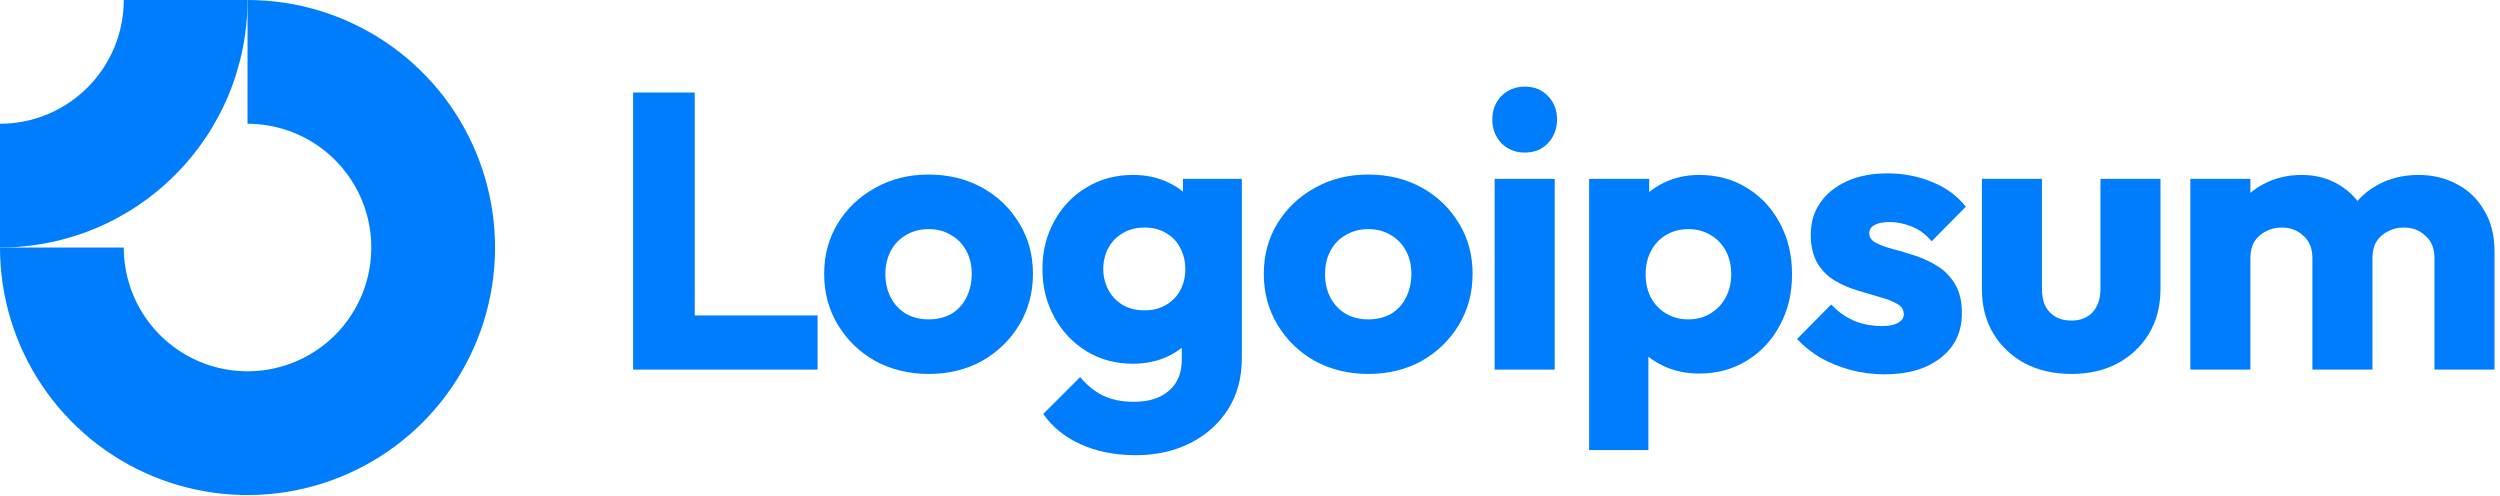
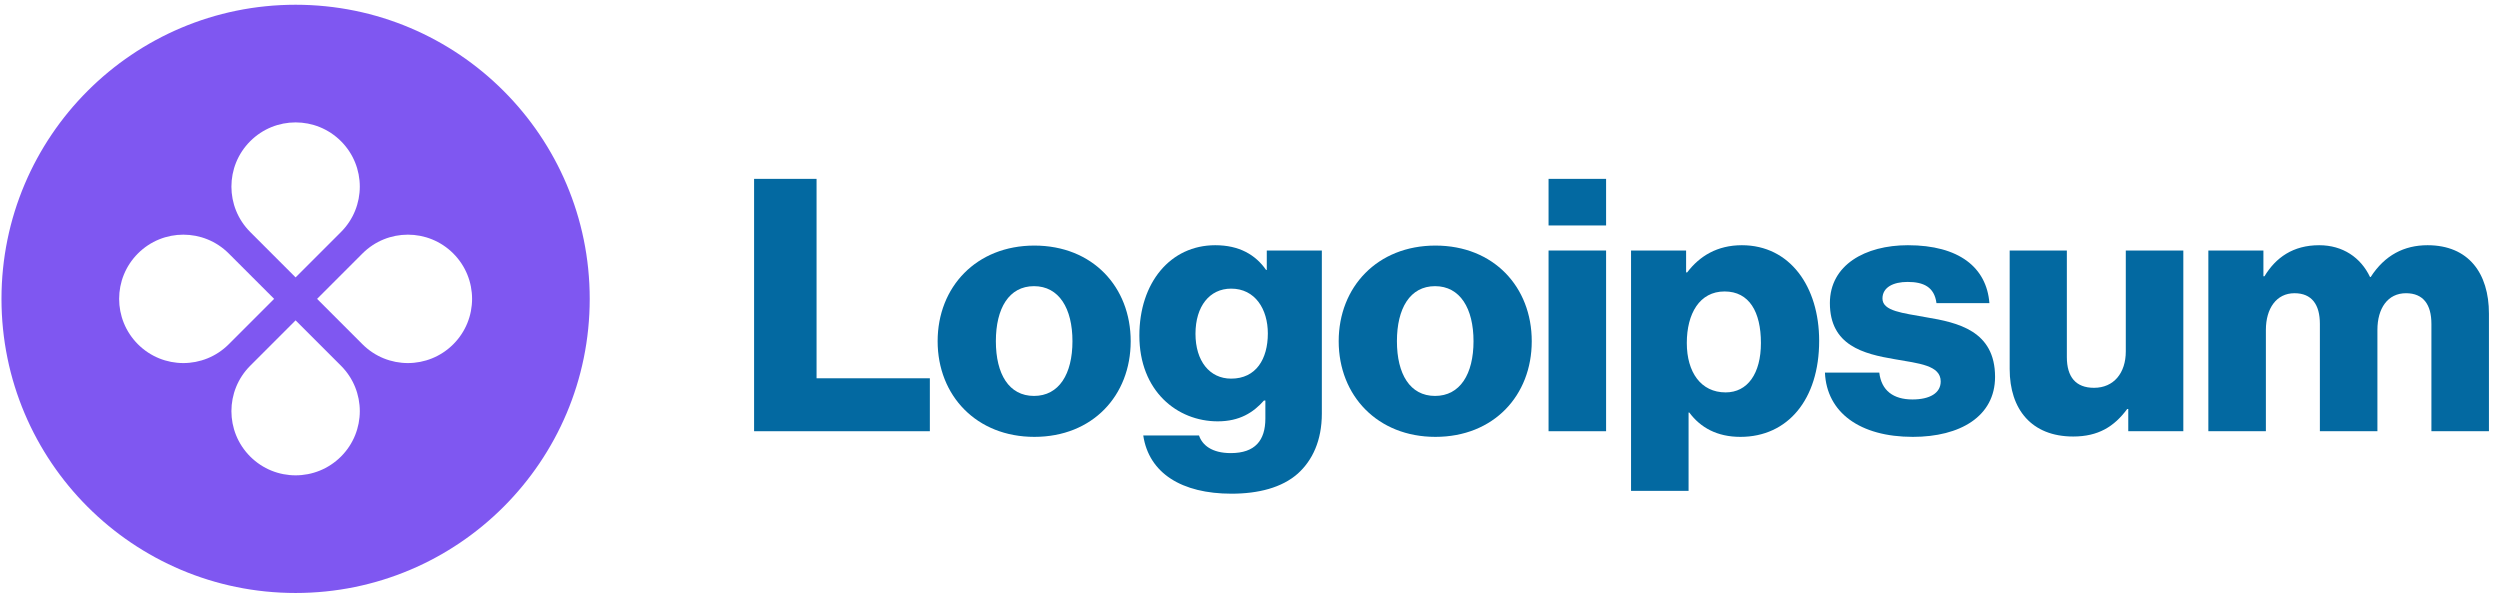
- <svg xmlns="http://www.w3.org/2000/svg" id="logo-87" width="202" height="40" viewBox="0 0 202 40" fill="none">
-   <path class="ccustom" fill-rule="evenodd" clip-rule="evenodd" d="M25.556 11.685C23.911 10.586 21.978 10 20 10V0C23.956 0 27.822 1.173 31.111 3.371C34.4 5.568 36.964 8.692 38.478 12.346C39.991 16.001 40.387 20.022 39.616 23.902C38.844 27.781 36.939 31.345 34.142 34.142C31.345 36.939 27.781 38.844 23.902 39.616C20.022 40.387 16.001 39.991 12.346 38.478C8.692 36.964 5.568 34.4 3.371 31.111C1.173 27.822 0 23.956 0 20H10C10 21.978 10.586 23.911 11.685 25.556C12.784 27.2 14.346 28.482 16.173 29.239C18 29.996 20.011 30.194 21.951 29.808C23.891 29.422 25.672 28.47 27.071 27.071C28.47 25.672 29.422 23.891 29.808 21.951C30.194 20.011 29.996 18 29.239 16.173C28.482 14.346 27.2 12.784 25.556 11.685Z" fill="#007DFC" />
-   <path class="ccustom" fill-rule="evenodd" clip-rule="evenodd" d="M10 1.47023e-06C10 1.313 9.741 2.614 9.239 3.827C8.736 5.04 8 6.142 7.071 7.071C6.142 8 5.04 8.736 3.827 9.239C2.614 9.741 1.313 10 6.15916e-06 10L5.72205e-06 20C2.626 20 5.227 19.483 7.654 18.478C10.08 17.473 12.285 15.999 14.142 14.142C15.999 12.285 17.473 10.08 18.478 7.654C19.483 5.227 20 2.626 20 -3.8147e-06L10 1.47023e-06Z" fill="#007DFC" />
-   <path class="ccustom" d="M125.619 14.453H120.767V29.865H125.619V14.453Z" fill="#007DFC" />
-   <path class="ccustom" d="M121.307 11.567C121.814 12.074 122.448 12.328 123.209 12.328C123.97 12.328 124.594 12.074 125.08 11.567C125.567 11.038 125.81 10.404 125.81 9.664C125.81 8.903 125.567 8.268 125.08 7.761C124.594 7.254 123.97 7 123.209 7C122.448 7 121.814 7.254 121.307 7.761C120.82 8.268 120.577 8.903 120.577 9.664C120.577 10.404 120.82 11.038 121.307 11.567Z" fill="#007DFC" />
-   <path class="ccustom" d="M51.156 29.865V7.476H56.135V25.488H66.061V29.865H51.156Z" fill="#007DFC" />
-   <path class="ccustom" fill-rule="evenodd" clip-rule="evenodd" d="M75.027 30.214C73.442 30.214 72.004 29.865 70.715 29.167C69.446 28.448 68.442 27.476 67.702 26.25C66.962 25.023 66.592 23.649 66.592 22.127C66.592 20.605 66.962 19.241 67.702 18.036C68.442 16.831 69.446 15.88 70.715 15.182C71.983 14.463 73.421 14.104 75.027 14.104C76.634 14.104 78.072 14.453 79.34 15.15C80.609 15.848 81.613 16.81 82.353 18.036C83.093 19.241 83.463 20.605 83.463 22.127C83.463 23.649 83.093 25.023 82.353 26.25C81.613 27.476 80.609 28.448 79.34 29.167C78.072 29.865 76.634 30.214 75.027 30.214ZM75.027 25.806C75.725 25.806 76.338 25.658 76.867 25.362C77.395 25.044 77.797 24.611 78.072 24.061C78.368 23.491 78.516 22.846 78.516 22.127C78.516 21.408 78.368 20.784 78.072 20.256C77.776 19.706 77.364 19.283 76.835 18.987C76.328 18.67 75.725 18.512 75.027 18.512C74.351 18.512 73.748 18.67 73.22 18.987C72.691 19.283 72.279 19.706 71.983 20.256C71.687 20.806 71.539 21.44 71.539 22.159C71.539 22.856 71.687 23.491 71.983 24.061C72.279 24.611 72.691 25.044 73.22 25.362C73.748 25.658 74.351 25.806 75.027 25.806Z" fill="#007DFC" />
-   <path class="ccustom" fill-rule="evenodd" clip-rule="evenodd" d="M87.306 35.89C88.595 36.482 90.086 36.778 91.777 36.778C93.426 36.778 94.896 36.45 96.185 35.795C97.475 35.14 98.49 34.231 99.23 33.068C99.969 31.905 100.34 30.531 100.34 28.945V14.453H95.583V15.488C95.229 15.19 94.827 14.94 94.378 14.738C93.553 14.336 92.612 14.135 91.555 14.135C90.139 14.135 88.881 14.474 87.781 15.15C86.682 15.806 85.815 16.715 85.181 17.877C84.547 19.019 84.23 20.309 84.23 21.746C84.23 23.163 84.547 24.453 85.181 25.615C85.815 26.778 86.682 27.698 87.781 28.374C88.881 29.051 90.139 29.389 91.555 29.389C92.591 29.389 93.532 29.188 94.378 28.787C94.787 28.592 95.157 28.363 95.487 28.099V29.072C95.487 30.15 95.139 30.985 94.441 31.577C93.764 32.169 92.824 32.465 91.619 32.465C90.646 32.465 89.811 32.296 89.113 31.958C88.437 31.62 87.824 31.123 87.274 30.467L84.293 33.448C85.033 34.505 86.037 35.319 87.306 35.89ZM94.219 24.632C93.733 24.928 93.151 25.076 92.475 25.076C91.798 25.076 91.206 24.928 90.699 24.632C90.213 24.336 89.832 23.934 89.557 23.427C89.282 22.899 89.145 22.338 89.145 21.746C89.145 21.112 89.282 20.541 89.557 20.034C89.832 19.526 90.223 19.125 90.731 18.829C91.238 18.533 91.819 18.385 92.475 18.385C93.151 18.385 93.733 18.533 94.219 18.829C94.726 19.125 95.107 19.526 95.361 20.034C95.635 20.541 95.773 21.112 95.773 21.746C95.773 22.381 95.635 22.951 95.361 23.459C95.107 23.945 94.726 24.336 94.219 24.632Z" fill="#007DFC" />
-   <path class="ccustom" fill-rule="evenodd" clip-rule="evenodd" d="M110.551 30.214C108.965 30.214 107.527 29.865 106.238 29.167C104.969 28.448 103.965 27.476 103.225 26.25C102.485 25.023 102.115 23.649 102.115 22.127C102.115 20.605 102.485 19.241 103.225 18.036C103.965 16.831 104.969 15.88 106.238 15.182C107.506 14.463 108.944 14.104 110.551 14.104C112.157 14.104 113.595 14.453 114.863 15.15C116.132 15.848 117.136 16.81 117.876 18.036C118.616 19.241 118.986 20.605 118.986 22.127C118.986 23.649 118.616 25.023 117.876 26.25C117.136 27.476 116.132 28.448 114.863 29.167C113.595 29.865 112.157 30.214 110.551 30.214ZM110.551 25.806C111.248 25.806 111.861 25.658 112.39 25.362C112.918 25.044 113.32 24.611 113.595 24.061C113.891 23.491 114.039 22.846 114.039 22.127C114.039 21.408 113.891 20.784 113.595 20.256C113.299 19.706 112.887 19.283 112.358 18.987C111.851 18.67 111.248 18.512 110.551 18.512C109.874 18.512 109.271 18.67 108.743 18.987C108.214 19.283 107.802 19.706 107.506 20.256C107.21 20.806 107.062 21.44 107.062 22.159C107.062 22.856 107.21 23.491 107.506 24.061C107.802 24.611 108.214 25.044 108.743 25.362C109.271 25.658 109.874 25.806 110.551 25.806Z" fill="#007DFC" />
-   <path class="ccustom" fill-rule="evenodd" clip-rule="evenodd" d="M137.281 30.182C136.246 30.182 135.294 29.981 134.427 29.579C133.971 29.368 133.559 29.116 133.191 28.822V36.366H128.402V14.453H133.254V15.516C133.606 15.228 133.997 14.979 134.427 14.77C135.294 14.347 136.246 14.135 137.281 14.135C138.74 14.135 140.03 14.484 141.15 15.182C142.292 15.88 143.18 16.831 143.814 18.036C144.47 19.241 144.797 20.615 144.797 22.159C144.797 23.702 144.47 25.076 143.814 26.281C143.18 27.486 142.292 28.438 141.15 29.135C140.03 29.833 138.74 30.182 137.281 30.182ZM136.394 25.806C137.091 25.806 137.694 25.647 138.201 25.33C138.73 25.013 139.142 24.579 139.438 24.03C139.734 23.48 139.882 22.856 139.882 22.159C139.882 21.44 139.734 20.806 139.438 20.256C139.142 19.706 138.73 19.283 138.201 18.987C137.694 18.67 137.102 18.512 136.425 18.512C135.749 18.512 135.146 18.67 134.618 18.987C134.11 19.283 133.709 19.706 133.413 20.256C133.117 20.806 132.969 21.44 132.969 22.159C132.969 22.856 133.106 23.48 133.381 24.03C133.677 24.579 134.089 25.013 134.618 25.33C135.146 25.647 135.738 25.806 136.394 25.806Z" fill="#007DFC" />
-   <path class="ccustom" d="M149.546 29.896C150.434 30.129 151.332 30.245 152.241 30.245C154.165 30.245 155.687 29.801 156.808 28.913C157.949 28.026 158.52 26.831 158.52 25.33C158.52 24.357 158.341 23.575 157.981 22.983C157.622 22.37 157.157 21.884 156.586 21.524C156.015 21.165 155.412 20.88 154.778 20.668C154.144 20.457 153.541 20.277 152.971 20.129C152.4 19.981 151.935 19.812 151.575 19.622C151.216 19.431 151.036 19.178 151.036 18.86C151.036 18.564 151.174 18.343 151.448 18.195C151.723 18.025 152.135 17.941 152.685 17.941C153.256 17.941 153.837 18.057 154.429 18.29C155.042 18.522 155.592 18.924 156.078 19.495L158.837 16.704C158.14 15.816 157.231 15.15 156.11 14.706C155.011 14.241 153.806 14.008 152.495 14.008C151.248 14.008 150.159 14.22 149.229 14.643C148.298 15.066 147.579 15.647 147.072 16.387C146.565 17.106 146.311 17.962 146.311 18.956C146.311 19.886 146.491 20.658 146.85 21.271C147.209 21.863 147.675 22.328 148.245 22.666C148.816 23.004 149.419 23.269 150.053 23.459C150.687 23.649 151.29 23.829 151.861 23.998C152.431 24.146 152.897 24.326 153.256 24.537C153.637 24.727 153.827 25.013 153.827 25.393C153.827 25.689 153.668 25.922 153.351 26.091C153.055 26.26 152.622 26.345 152.051 26.345C151.226 26.345 150.465 26.197 149.768 25.901C149.07 25.584 148.467 25.15 147.96 24.601L145.201 27.391C145.73 27.962 146.364 28.47 147.104 28.913C147.865 29.336 148.679 29.664 149.546 29.896Z" fill="#007DFC" />
-   <path class="ccustom" d="M167.368 30.214C165.952 30.214 164.694 29.928 163.595 29.357C162.516 28.765 161.671 27.962 161.058 26.947C160.444 25.911 160.138 24.727 160.138 23.395V14.453H164.99V23.332C164.99 23.86 165.074 24.315 165.244 24.696C165.434 25.076 165.709 25.372 166.068 25.584C166.428 25.795 166.861 25.901 167.368 25.901C168.087 25.901 168.658 25.679 169.081 25.235C169.504 24.77 169.715 24.135 169.715 23.332V14.453H174.567V23.364C174.567 24.717 174.261 25.911 173.647 26.947C173.034 27.962 172.189 28.765 171.11 29.357C170.032 29.928 168.785 30.214 167.368 30.214Z" fill="#007DFC" />
-   <path class="ccustom" d="M181.831 14.453H176.979V29.865H181.831V20.858C181.831 20.33 181.937 19.886 182.148 19.526C182.381 19.167 182.688 18.892 183.068 18.702C183.449 18.491 183.882 18.385 184.368 18.385C185.066 18.385 185.647 18.607 186.112 19.051C186.599 19.474 186.842 20.076 186.842 20.858V29.865H191.694V20.858C191.694 20.33 191.8 19.886 192.011 19.526C192.244 19.167 192.55 18.892 192.931 18.702C193.311 18.491 193.745 18.385 194.231 18.385C194.929 18.385 195.51 18.607 195.975 19.051C196.461 19.474 196.704 20.076 196.704 20.858V29.865H201.557V20.319C201.557 19.03 201.282 17.93 200.732 17.021C200.203 16.091 199.474 15.383 198.544 14.896C197.635 14.389 196.588 14.135 195.404 14.135C194.199 14.135 193.11 14.4 192.138 14.928C191.506 15.265 190.954 15.7 190.481 16.232C190.04 15.675 189.504 15.219 188.871 14.865C188.026 14.379 187.064 14.135 185.986 14.135C184.844 14.135 183.819 14.379 182.91 14.865C182.514 15.067 182.155 15.309 181.831 15.592V14.453Z" fill="#007DFC" />
+ <svg xmlns="http://www.w3.org/2000/svg" id="logo-52" width="170" height="41" viewBox="0 0 170 41" fill="none">
+   <path d="M51.278 29.323H63.23V25.723H55.526V12.163H51.278V29.323Z" class="cneutral" fill="#0369a1" />
+   <path d="M70.311 26.923C68.607 26.923 67.719 25.435 67.719 23.203C67.719 20.971 68.607 19.459 70.311 19.459C72.015 19.459 72.927 20.971 72.927 23.203C72.927 25.435 72.015 26.923 70.311 26.923ZM70.335 29.707C74.295 29.707 76.887 26.899 76.887 23.203C76.887 19.507 74.295 16.699 70.335 16.699C66.399 16.699 63.759 19.507 63.759 23.203C63.759 26.899 66.399 29.707 70.335 29.707Z" class="cneutral" fill="#0369a1" />
+   <path d="M83.741 33.571C85.565 33.571 87.173 33.163 88.253 32.203C89.237 31.315 89.885 29.971 89.885 28.123V17.035H86.141V18.355H86.093C85.373 17.323 84.269 16.675 82.637 16.675C79.589 16.675 77.477 19.219 77.477 22.819C77.477 26.587 80.045 28.651 82.805 28.651C84.293 28.651 85.229 28.051 85.949 27.235H86.045V28.459C86.045 29.947 85.349 30.811 83.693 30.811C82.397 30.811 81.749 30.259 81.533 29.611H77.741C78.125 32.179 80.357 33.571 83.741 33.571ZM83.717 25.747C82.253 25.747 81.293 24.547 81.293 22.699C81.293 20.827 82.253 19.627 83.717 19.627C85.349 19.627 86.213 21.019 86.213 22.675C86.213 24.403 85.421 25.747 83.717 25.747Z" class="cneutral" fill="#0369a1" />
+   <path d="M97.583 26.923C95.879 26.923 94.991 25.435 94.991 23.203C94.991 20.971 95.879 19.459 97.583 19.459C99.287 19.459 100.199 20.971 100.199 23.203C100.199 25.435 99.287 26.923 97.583 26.923ZM97.607 29.707C101.567 29.707 104.159 26.899 104.159 23.203C104.159 19.507 101.567 16.699 97.607 16.699C93.671 16.699 91.031 19.507 91.031 23.203C91.031 26.899 93.671 29.707 97.607 29.707Z" class="cneutral" fill="#0369a1" />
+   <path d="M105.302 29.323H109.214V17.035H105.302V29.323ZM105.302 15.331H109.214V12.163H105.302V15.331Z" class="cneutral" fill="#0369a1" />
+   <path d="M110.911 33.379H114.823V28.051H114.871C115.639 29.083 116.767 29.707 118.351 29.707C121.567 29.707 123.703 27.163 123.703 23.179C123.703 19.483 121.711 16.675 118.447 16.675C116.767 16.675 115.567 17.419 114.727 18.523H114.655V17.035H110.911V33.379ZM117.343 26.683C115.663 26.683 114.703 25.315 114.703 23.323C114.703 21.331 115.567 19.819 117.271 19.819C118.951 19.819 119.743 21.211 119.743 23.323C119.743 25.411 118.831 26.683 117.343 26.683Z" class="cneutral" fill="#0369a1" />
+   <path d="M130.072 29.707C133.288 29.707 135.664 28.315 135.664 25.627C135.664 22.483 133.12 21.931 130.96 21.571C129.4 21.283 128.008 21.163 128.008 20.299C128.008 19.531 128.752 19.171 129.712 19.171C130.792 19.171 131.536 19.507 131.68 20.611H135.28C135.088 18.187 133.216 16.675 129.736 16.675C126.832 16.675 124.432 18.019 124.432 20.611C124.432 23.491 126.712 24.067 128.848 24.427C130.48 24.715 131.968 24.835 131.968 25.939C131.968 26.731 131.224 27.163 130.048 27.163C128.752 27.163 127.936 26.563 127.792 25.339H124.096C124.216 28.051 126.472 29.707 130.072 29.707Z" class="cneutral" fill="#0369a1" />
+   <path d="M140.978 29.683C142.682 29.683 143.762 29.011 144.65 27.811H144.722V29.323H148.466V17.035H144.554V23.899C144.554 25.363 143.738 26.371 142.394 26.371C141.146 26.371 140.546 25.627 140.546 24.283V17.035H136.658V25.099C136.658 27.835 138.146 29.683 140.978 29.683Z" class="cneutral" fill="#0369a1" />
+   <path d="M150.168 29.323H154.08V22.435C154.08 20.971 154.8 19.939 156.024 19.939C157.2 19.939 157.752 20.707 157.752 22.027V29.323H161.664V22.435C161.664 20.971 162.36 19.939 163.608 19.939C164.784 19.939 165.336 20.707 165.336 22.027V29.323H169.248V21.331C169.248 18.571 167.856 16.675 165.072 16.675C163.488 16.675 162.168 17.347 161.208 18.835H161.16C160.536 17.515 159.312 16.675 157.704 16.675C155.928 16.675 154.752 17.515 153.984 18.787H153.912V17.035H150.168V29.323Z" class="cneutral" fill="#0369a1" />
+   <path fill-rule="evenodd" clip-rule="evenodd" d="M20.101 40.323C31.147 40.323 40.101 31.369 40.101 20.323C40.101 9.278 31.147 0.323 20.101 0.323C9.056 0.323 0.101 9.278 0.101 20.323C0.101 31.369 9.056 40.323 20.101 40.323ZM23.188 15.776C24.893 14.071 24.893 11.307 23.188 9.602C21.483 7.897 18.719 7.897 17.015 9.602C15.31 11.307 15.31 14.071 17.015 15.776L20.101 18.863L23.188 15.776ZM24.649 23.41C26.354 25.115 29.118 25.115 30.823 23.41C32.528 21.705 32.528 18.941 30.823 17.236C29.118 15.531 26.354 15.531 24.649 17.236L21.562 20.323L24.649 23.41ZM23.188 31.045C24.893 29.34 24.893 26.576 23.188 24.871L20.101 21.784L17.015 24.871C15.31 26.576 15.31 29.34 17.015 31.045C18.719 32.749 21.483 32.749 23.188 31.045ZM9.38 23.41C7.675 21.705 7.675 18.941 9.38 17.236C11.085 15.531 13.849 15.531 15.554 17.236L18.641 20.323L15.554 23.41C13.849 25.115 11.085 25.115 9.38 23.41Z" class="ccustom" fill="#7F57F1" />
</svg>
